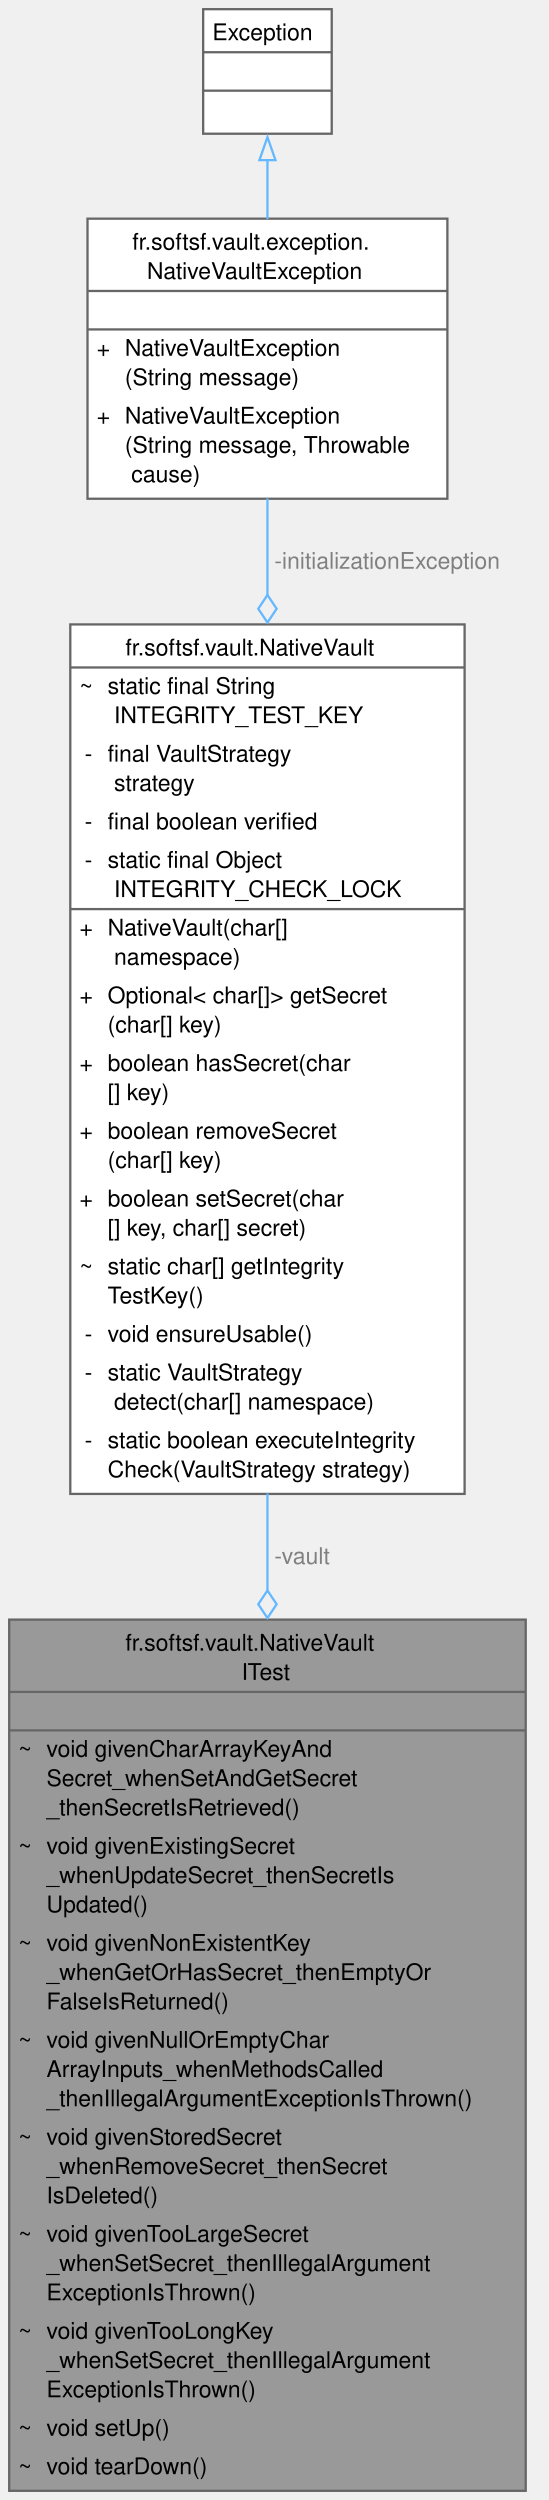
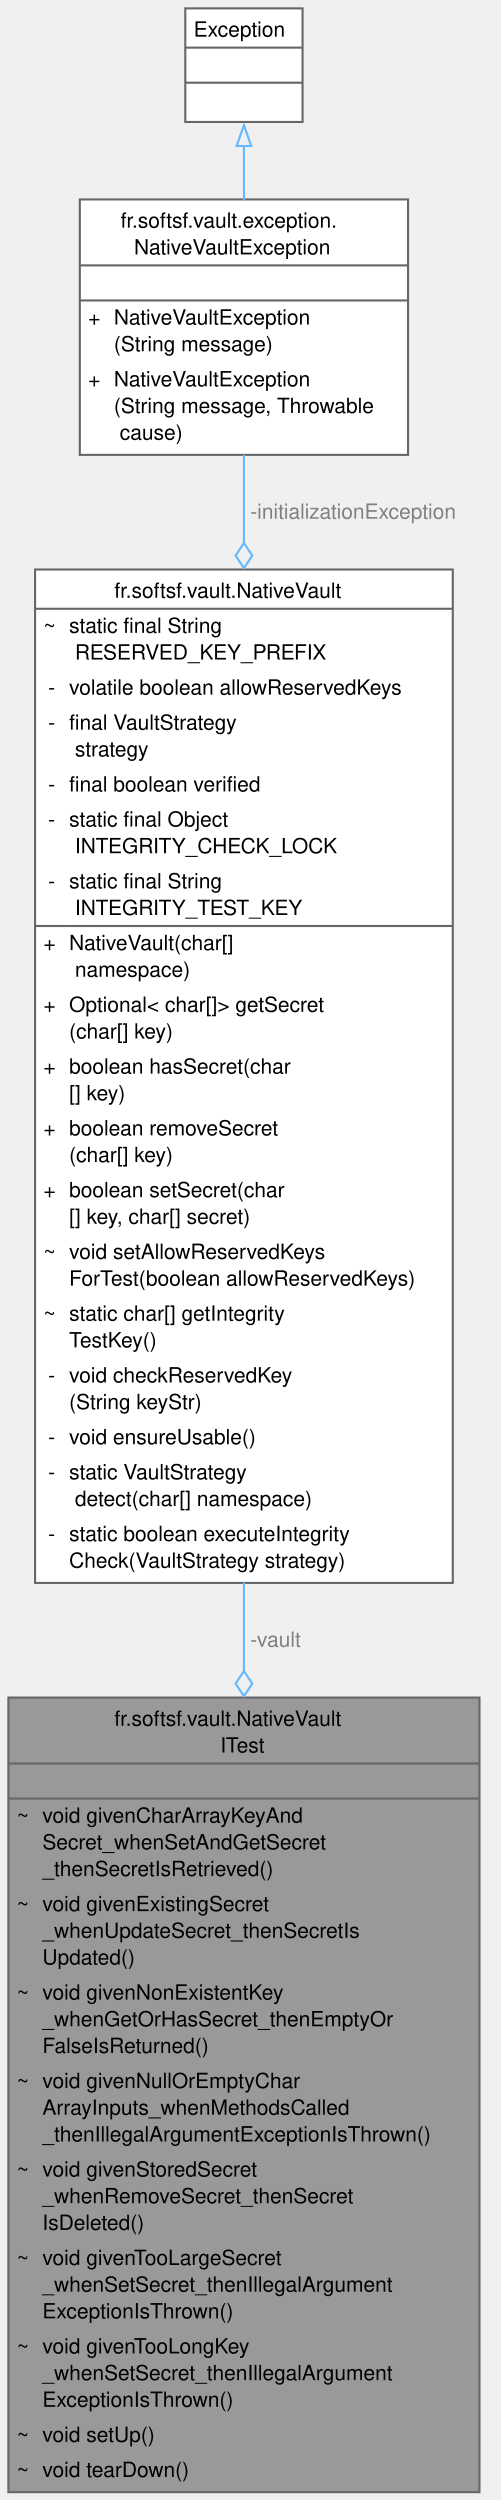
- <svg xmlns="http://www.w3.org/2000/svg" xmlns:xlink="http://www.w3.org/1999/xlink" width="239pt" height="1089pt" viewBox="0.00 0.00 239.00 1089.00">
-   <g id="graph0" class="graph" transform="scale(1 1) rotate(0) translate(4 1085)">
+ <svg xmlns="http://www.w3.org/2000/svg" xmlns:xlink="http://www.w3.org/1999/xlink" width="239pt" height="1194pt" viewBox="0.00 0.00 239.00 1194.00">
+   <g id="graph0" class="graph" transform="scale(1 1) rotate(0) translate(4 1190.25)">
    <g id="Node000001" class="node">
      <g id="a_Node000001">
        <a xlink:title="Integration tests for NativeVault lifecycle and CRUD operations using char[] buffers exclusively.">
          <polygon fill="#999999" stroke="none" points="225,-379.5 0,-379.5 0,0 225,0 225,-379.5" />
          <text xml:space="preserve" text-anchor="start" x="50.62" y="-366" font-family="Helvetica,sans-Serif" font-size="10.00">fr.softsf.vault.NativeVault</text>
          <text xml:space="preserve" text-anchor="start" x="101.25" y="-353.25" font-family="Helvetica,sans-Serif" font-size="10.00">ITest</text>
          <text xml:space="preserve" text-anchor="start" x="111" y="-336.5" font-family="Helvetica,sans-Serif" font-size="10.00"> </text>
          <text xml:space="preserve" text-anchor="start" x="4" y="-319.75" font-family="Helvetica,sans-Serif" font-size="10.00">~</text>
          <text xml:space="preserve" text-anchor="start" x="16.25" y="-319.75" font-family="Helvetica,sans-Serif" font-size="10.00">void givenCharArrayKeyAnd</text>
          <text xml:space="preserve" text-anchor="start" x="16.25" y="-307" font-family="Helvetica,sans-Serif" font-size="10.00">Secret_whenSetAndGetSecret</text>
          <text xml:space="preserve" text-anchor="start" x="16.25" y="-294.25" font-family="Helvetica,sans-Serif" font-size="10.00">_thenSecretIsRetrieved()</text>
          <text xml:space="preserve" text-anchor="start" x="4" y="-277.5" font-family="Helvetica,sans-Serif" font-size="10.00">~</text>
          <text xml:space="preserve" text-anchor="start" x="16.25" y="-277.5" font-family="Helvetica,sans-Serif" font-size="10.00">void givenExistingSecret</text>
          <text xml:space="preserve" text-anchor="start" x="16.25" y="-264.75" font-family="Helvetica,sans-Serif" font-size="10.00">_whenUpdateSecret_thenSecretIs</text>
          <text xml:space="preserve" text-anchor="start" x="16.25" y="-252" font-family="Helvetica,sans-Serif" font-size="10.00">Updated()</text>
          <text xml:space="preserve" text-anchor="start" x="4" y="-235.25" font-family="Helvetica,sans-Serif" font-size="10.00">~</text>
          <text xml:space="preserve" text-anchor="start" x="16.25" y="-235.25" font-family="Helvetica,sans-Serif" font-size="10.00">void givenNonExistentKey</text>
          <text xml:space="preserve" text-anchor="start" x="16.25" y="-222.5" font-family="Helvetica,sans-Serif" font-size="10.00">_whenGetOrHasSecret_thenEmptyOr</text>
          <text xml:space="preserve" text-anchor="start" x="16.25" y="-209.75" font-family="Helvetica,sans-Serif" font-size="10.00">FalseIsReturned()</text>
          <text xml:space="preserve" text-anchor="start" x="4" y="-193" font-family="Helvetica,sans-Serif" font-size="10.00">~</text>
          <text xml:space="preserve" text-anchor="start" x="16.25" y="-193" font-family="Helvetica,sans-Serif" font-size="10.00">void givenNullOrEmptyChar</text>
          <text xml:space="preserve" text-anchor="start" x="16.25" y="-180.25" font-family="Helvetica,sans-Serif" font-size="10.00">ArrayInputs_whenMethodsCalled</text>
          <text xml:space="preserve" text-anchor="start" x="16.25" y="-167.5" font-family="Helvetica,sans-Serif" font-size="10.00">_thenIllegalArgumentExceptionIsThrown()</text>
          <text xml:space="preserve" text-anchor="start" x="4" y="-150.75" font-family="Helvetica,sans-Serif" font-size="10.00">~</text>
          <text xml:space="preserve" text-anchor="start" x="16.25" y="-150.75" font-family="Helvetica,sans-Serif" font-size="10.00">void givenStoredSecret</text>
          <text xml:space="preserve" text-anchor="start" x="16.25" y="-138" font-family="Helvetica,sans-Serif" font-size="10.00">_whenRemoveSecret_thenSecret</text>
          <text xml:space="preserve" text-anchor="start" x="16.25" y="-125.25" font-family="Helvetica,sans-Serif" font-size="10.00">IsDeleted()</text>
          <text xml:space="preserve" text-anchor="start" x="4" y="-108.5" font-family="Helvetica,sans-Serif" font-size="10.00">~</text>
          <text xml:space="preserve" text-anchor="start" x="16.25" y="-108.5" font-family="Helvetica,sans-Serif" font-size="10.00">void givenTooLargeSecret</text>
          <text xml:space="preserve" text-anchor="start" x="16.25" y="-95.75" font-family="Helvetica,sans-Serif" font-size="10.00">_whenSetSecret_thenIllegalArgument</text>
          <text xml:space="preserve" text-anchor="start" x="16.25" y="-83" font-family="Helvetica,sans-Serif" font-size="10.00">ExceptionIsThrown()</text>
          <text xml:space="preserve" text-anchor="start" x="4" y="-66.25" font-family="Helvetica,sans-Serif" font-size="10.00">~</text>
          <text xml:space="preserve" text-anchor="start" x="16.25" y="-66.25" font-family="Helvetica,sans-Serif" font-size="10.00">void givenTooLongKey</text>
          <text xml:space="preserve" text-anchor="start" x="16.25" y="-53.5" font-family="Helvetica,sans-Serif" font-size="10.00">_whenSetSecret_thenIllegalArgument</text>
          <text xml:space="preserve" text-anchor="start" x="16.25" y="-40.75" font-family="Helvetica,sans-Serif" font-size="10.00">ExceptionIsThrown()</text>
          <text xml:space="preserve" text-anchor="start" x="4" y="-24" font-family="Helvetica,sans-Serif" font-size="10.00">~</text>
          <text xml:space="preserve" text-anchor="start" x="16.25" y="-24" font-family="Helvetica,sans-Serif" font-size="10.00">void setUp()</text>
          <text xml:space="preserve" text-anchor="start" x="4" y="-7.25" font-family="Helvetica,sans-Serif" font-size="10.00">~</text>
          <text xml:space="preserve" text-anchor="start" x="16.25" y="-7.25" font-family="Helvetica,sans-Serif" font-size="10.00">void tearDown()</text>
          <polygon fill="#666666" stroke="#666666" points="0,-348 0,-348 225,-348 225,-348 0,-348" />
          <polygon fill="#666666" stroke="#666666" points="0,-331.25 0,-331.25 225,-331.25 225,-331.25 0,-331.25" />
          <polygon fill="none" stroke="#666666" points="0,0 0,-379.5 225,-379.5 225,0 0,0" />
        </a>
      </g>
    </g>
    <g id="Node000002" class="node">
      <g id="a_Node000002">
        <a xlink:href="classfr_1_1softsf_1_1vault_1_1NativeVault.html" target="_top" xlink:title="Zero-JNI/JNA facade class managing native credential operations via the Project Panama Foreign Functi...">
-           <polygon fill="white" stroke="none" points="198.38,-813 26.62,-813 26.62,-434.25 198.38,-434.25 198.38,-813" />
-           <text xml:space="preserve" text-anchor="start" x="50.62" y="-799.5" font-family="Helvetica,sans-Serif" font-size="10.00">fr.softsf.vault.NativeVault</text>
-           <text xml:space="preserve" text-anchor="start" x="30.62" y="-782.75" font-family="Helvetica,sans-Serif" font-size="10.00">~</text>
-           <text xml:space="preserve" text-anchor="start" x="42.88" y="-782.75" font-family="Helvetica,sans-Serif" font-size="10.00">static final String</text>
-           <text xml:space="preserve" text-anchor="start" x="42.88" y="-770" font-family="Helvetica,sans-Serif" font-size="10.00"> INTEGRITY_TEST_KEY</text>
-           <text xml:space="preserve" text-anchor="start" x="32.88" y="-753.25" font-family="Helvetica,sans-Serif" font-size="10.00">-</text>
-           <text xml:space="preserve" text-anchor="start" x="42.88" y="-753.25" font-family="Helvetica,sans-Serif" font-size="10.00">final VaultStrategy</text>
-           <text xml:space="preserve" text-anchor="start" x="42.88" y="-740.5" font-family="Helvetica,sans-Serif" font-size="10.00"> strategy</text>
-           <text xml:space="preserve" text-anchor="start" x="32.88" y="-723.75" font-family="Helvetica,sans-Serif" font-size="10.00">-</text>
-           <text xml:space="preserve" text-anchor="start" x="42.88" y="-723.75" font-family="Helvetica,sans-Serif" font-size="10.00">final boolean verified</text>
-           <text xml:space="preserve" text-anchor="start" x="32.88" y="-707" font-family="Helvetica,sans-Serif" font-size="10.00">-</text>
-           <text xml:space="preserve" text-anchor="start" x="42.88" y="-707" font-family="Helvetica,sans-Serif" font-size="10.00">static final Object</text>
-           <text xml:space="preserve" text-anchor="start" x="42.88" y="-694.25" font-family="Helvetica,sans-Serif" font-size="10.00"> INTEGRITY_CHECK_LOCK</text>
-           <text xml:space="preserve" text-anchor="start" x="30.62" y="-677.5" font-family="Helvetica,sans-Serif" font-size="10.00">+</text>
-           <text xml:space="preserve" text-anchor="start" x="42.88" y="-677.5" font-family="Helvetica,sans-Serif" font-size="10.00">NativeVault(char[]</text>
-           <text xml:space="preserve" text-anchor="start" x="42.88" y="-664.75" font-family="Helvetica,sans-Serif" font-size="10.00"> namespace)</text>
-           <text xml:space="preserve" text-anchor="start" x="30.62" y="-648" font-family="Helvetica,sans-Serif" font-size="10.00">+</text>
-           <text xml:space="preserve" text-anchor="start" x="42.88" y="-648" font-family="Helvetica,sans-Serif" font-size="10.00">Optional&lt; char[]&gt; getSecret</text>
-           <text xml:space="preserve" text-anchor="start" x="42.88" y="-635.25" font-family="Helvetica,sans-Serif" font-size="10.00">(char[] key)</text>
-           <text xml:space="preserve" text-anchor="start" x="30.62" y="-618.5" font-family="Helvetica,sans-Serif" font-size="10.00">+</text>
-           <text xml:space="preserve" text-anchor="start" x="42.88" y="-618.5" font-family="Helvetica,sans-Serif" font-size="10.00">boolean hasSecret(char</text>
-           <text xml:space="preserve" text-anchor="start" x="42.88" y="-605.75" font-family="Helvetica,sans-Serif" font-size="10.00">[] key)</text>
-           <text xml:space="preserve" text-anchor="start" x="30.62" y="-589" font-family="Helvetica,sans-Serif" font-size="10.00">+</text>
-           <text xml:space="preserve" text-anchor="start" x="42.88" y="-589" font-family="Helvetica,sans-Serif" font-size="10.00">boolean removeSecret</text>
-           <text xml:space="preserve" text-anchor="start" x="42.88" y="-576.25" font-family="Helvetica,sans-Serif" font-size="10.00">(char[] key)</text>
-           <text xml:space="preserve" text-anchor="start" x="30.62" y="-559.5" font-family="Helvetica,sans-Serif" font-size="10.00">+</text>
-           <text xml:space="preserve" text-anchor="start" x="42.88" y="-559.5" font-family="Helvetica,sans-Serif" font-size="10.00">boolean setSecret(char</text>
-           <text xml:space="preserve" text-anchor="start" x="42.88" y="-546.75" font-family="Helvetica,sans-Serif" font-size="10.00">[] key, char[] secret)</text>
-           <text xml:space="preserve" text-anchor="start" x="30.62" y="-530" font-family="Helvetica,sans-Serif" font-size="10.00">~</text>
-           <text xml:space="preserve" text-anchor="start" x="42.88" y="-530" font-family="Helvetica,sans-Serif" font-size="10.00">static char[] getIntegrity</text>
-           <text xml:space="preserve" text-anchor="start" x="42.88" y="-517.25" font-family="Helvetica,sans-Serif" font-size="10.00">TestKey()</text>
-           <text xml:space="preserve" text-anchor="start" x="32.88" y="-500.5" font-family="Helvetica,sans-Serif" font-size="10.00">-</text>
-           <text xml:space="preserve" text-anchor="start" x="42.88" y="-500.5" font-family="Helvetica,sans-Serif" font-size="10.00">void ensureUsable()</text>
-           <text xml:space="preserve" text-anchor="start" x="32.88" y="-483.75" font-family="Helvetica,sans-Serif" font-size="10.00">-</text>
-           <text xml:space="preserve" text-anchor="start" x="42.88" y="-483.75" font-family="Helvetica,sans-Serif" font-size="10.00">static VaultStrategy</text>
-           <text xml:space="preserve" text-anchor="start" x="42.88" y="-471" font-family="Helvetica,sans-Serif" font-size="10.00"> detect(char[] namespace)</text>
-           <text xml:space="preserve" text-anchor="start" x="32.88" y="-454.25" font-family="Helvetica,sans-Serif" font-size="10.00">-</text>
-           <text xml:space="preserve" text-anchor="start" x="42.88" y="-454.25" font-family="Helvetica,sans-Serif" font-size="10.00">static boolean executeIntegrity</text>
-           <text xml:space="preserve" text-anchor="start" x="42.88" y="-441.5" font-family="Helvetica,sans-Serif" font-size="10.00">Check(VaultStrategy strategy)</text>
-           <polygon fill="#666666" stroke="#666666" points="26.62,-794.25 26.62,-794.25 198.38,-794.25 198.38,-794.25 26.62,-794.25" />
-           <polygon fill="#666666" stroke="#666666" points="26.62,-689 26.62,-689 40.88,-689 40.88,-689 26.62,-689" />
-           <polygon fill="#666666" stroke="#666666" points="40.88,-689 40.88,-689 198.38,-689 198.38,-689 40.88,-689" />
-           <polygon fill="none" stroke="#666666" points="26.62,-434.25 26.62,-813 198.38,-813 198.38,-434.25 26.62,-434.25" />
+           <polygon fill="white" stroke="none" points="212.25,-918.25 12.75,-918.25 12.75,-434.25 212.25,-434.25 212.25,-918.25" />
+           <text xml:space="preserve" text-anchor="start" x="50.62" y="-904.75" font-family="Helvetica,sans-Serif" font-size="10.00">fr.softsf.vault.NativeVault</text>
+           <text xml:space="preserve" text-anchor="start" x="16.75" y="-888" font-family="Helvetica,sans-Serif" font-size="10.00">~</text>
+           <text xml:space="preserve" text-anchor="start" x="29" y="-888" font-family="Helvetica,sans-Serif" font-size="10.00">static final String</text>
+           <text xml:space="preserve" text-anchor="start" x="29" y="-875.25" font-family="Helvetica,sans-Serif" font-size="10.00"> RESERVED_KEY_PREFIX</text>
+           <text xml:space="preserve" text-anchor="start" x="19" y="-858.5" font-family="Helvetica,sans-Serif" font-size="10.00">-</text>
+           <text xml:space="preserve" text-anchor="start" x="29" y="-858.5" font-family="Helvetica,sans-Serif" font-size="10.00">volatile boolean allowReservedKeys</text>
+           <text xml:space="preserve" text-anchor="start" x="19" y="-841.75" font-family="Helvetica,sans-Serif" font-size="10.00">-</text>
+           <text xml:space="preserve" text-anchor="start" x="29" y="-841.75" font-family="Helvetica,sans-Serif" font-size="10.00">final VaultStrategy</text>
+           <text xml:space="preserve" text-anchor="start" x="29" y="-829" font-family="Helvetica,sans-Serif" font-size="10.00"> strategy</text>
+           <text xml:space="preserve" text-anchor="start" x="19" y="-812.25" font-family="Helvetica,sans-Serif" font-size="10.00">-</text>
+           <text xml:space="preserve" text-anchor="start" x="29" y="-812.25" font-family="Helvetica,sans-Serif" font-size="10.00">final boolean verified</text>
+           <text xml:space="preserve" text-anchor="start" x="19" y="-795.5" font-family="Helvetica,sans-Serif" font-size="10.00">-</text>
+           <text xml:space="preserve" text-anchor="start" x="29" y="-795.5" font-family="Helvetica,sans-Serif" font-size="10.00">static final Object</text>
+           <text xml:space="preserve" text-anchor="start" x="29" y="-782.75" font-family="Helvetica,sans-Serif" font-size="10.00"> INTEGRITY_CHECK_LOCK</text>
+           <text xml:space="preserve" text-anchor="start" x="19" y="-766" font-family="Helvetica,sans-Serif" font-size="10.00">-</text>
+           <text xml:space="preserve" text-anchor="start" x="29" y="-766" font-family="Helvetica,sans-Serif" font-size="10.00">static final String</text>
+           <text xml:space="preserve" text-anchor="start" x="29" y="-753.25" font-family="Helvetica,sans-Serif" font-size="10.00"> INTEGRITY_TEST_KEY</text>
+           <text xml:space="preserve" text-anchor="start" x="16.75" y="-736.5" font-family="Helvetica,sans-Serif" font-size="10.00">+</text>
+           <text xml:space="preserve" text-anchor="start" x="29" y="-736.5" font-family="Helvetica,sans-Serif" font-size="10.00">NativeVault(char[]</text>
+           <text xml:space="preserve" text-anchor="start" x="29" y="-723.75" font-family="Helvetica,sans-Serif" font-size="10.00"> namespace)</text>
+           <text xml:space="preserve" text-anchor="start" x="16.75" y="-707" font-family="Helvetica,sans-Serif" font-size="10.00">+</text>
+           <text xml:space="preserve" text-anchor="start" x="29" y="-707" font-family="Helvetica,sans-Serif" font-size="10.00">Optional&lt; char[]&gt; getSecret</text>
+           <text xml:space="preserve" text-anchor="start" x="29" y="-694.25" font-family="Helvetica,sans-Serif" font-size="10.00">(char[] key)</text>
+           <text xml:space="preserve" text-anchor="start" x="16.75" y="-677.5" font-family="Helvetica,sans-Serif" font-size="10.00">+</text>
+           <text xml:space="preserve" text-anchor="start" x="29" y="-677.5" font-family="Helvetica,sans-Serif" font-size="10.00">boolean hasSecret(char</text>
+           <text xml:space="preserve" text-anchor="start" x="29" y="-664.75" font-family="Helvetica,sans-Serif" font-size="10.00">[] key)</text>
+           <text xml:space="preserve" text-anchor="start" x="16.75" y="-648" font-family="Helvetica,sans-Serif" font-size="10.00">+</text>
+           <text xml:space="preserve" text-anchor="start" x="29" y="-648" font-family="Helvetica,sans-Serif" font-size="10.00">boolean removeSecret</text>
+           <text xml:space="preserve" text-anchor="start" x="29" y="-635.25" font-family="Helvetica,sans-Serif" font-size="10.00">(char[] key)</text>
+           <text xml:space="preserve" text-anchor="start" x="16.75" y="-618.5" font-family="Helvetica,sans-Serif" font-size="10.00">+</text>
+           <text xml:space="preserve" text-anchor="start" x="29" y="-618.5" font-family="Helvetica,sans-Serif" font-size="10.00">boolean setSecret(char</text>
+           <text xml:space="preserve" text-anchor="start" x="29" y="-605.75" font-family="Helvetica,sans-Serif" font-size="10.00">[] key, char[] secret)</text>
+           <text xml:space="preserve" text-anchor="start" x="16.75" y="-589" font-family="Helvetica,sans-Serif" font-size="10.00">~</text>
+           <text xml:space="preserve" text-anchor="start" x="29" y="-589" font-family="Helvetica,sans-Serif" font-size="10.00">void setAllowReservedKeys</text>
+           <text xml:space="preserve" text-anchor="start" x="29" y="-576.25" font-family="Helvetica,sans-Serif" font-size="10.00">ForTest(boolean allowReservedKeys)</text>
+           <text xml:space="preserve" text-anchor="start" x="16.75" y="-559.5" font-family="Helvetica,sans-Serif" font-size="10.00">~</text>
+           <text xml:space="preserve" text-anchor="start" x="29" y="-559.5" font-family="Helvetica,sans-Serif" font-size="10.00">static char[] getIntegrity</text>
+           <text xml:space="preserve" text-anchor="start" x="29" y="-546.75" font-family="Helvetica,sans-Serif" font-size="10.00">TestKey()</text>
+           <text xml:space="preserve" text-anchor="start" x="19" y="-530" font-family="Helvetica,sans-Serif" font-size="10.00">-</text>
+           <text xml:space="preserve" text-anchor="start" x="29" y="-530" font-family="Helvetica,sans-Serif" font-size="10.00">void checkReservedKey</text>
+           <text xml:space="preserve" text-anchor="start" x="29" y="-517.25" font-family="Helvetica,sans-Serif" font-size="10.00">(String keyStr)</text>
+           <text xml:space="preserve" text-anchor="start" x="19" y="-500.5" font-family="Helvetica,sans-Serif" font-size="10.00">-</text>
+           <text xml:space="preserve" text-anchor="start" x="29" y="-500.5" font-family="Helvetica,sans-Serif" font-size="10.00">void ensureUsable()</text>
+           <text xml:space="preserve" text-anchor="start" x="19" y="-483.75" font-family="Helvetica,sans-Serif" font-size="10.00">-</text>
+           <text xml:space="preserve" text-anchor="start" x="29" y="-483.75" font-family="Helvetica,sans-Serif" font-size="10.00">static VaultStrategy</text>
+           <text xml:space="preserve" text-anchor="start" x="29" y="-471" font-family="Helvetica,sans-Serif" font-size="10.00"> detect(char[] namespace)</text>
+           <text xml:space="preserve" text-anchor="start" x="19" y="-454.25" font-family="Helvetica,sans-Serif" font-size="10.00">-</text>
+           <text xml:space="preserve" text-anchor="start" x="29" y="-454.25" font-family="Helvetica,sans-Serif" font-size="10.00">static boolean executeIntegrity</text>
+           <text xml:space="preserve" text-anchor="start" x="29" y="-441.5" font-family="Helvetica,sans-Serif" font-size="10.00">Check(VaultStrategy strategy)</text>
+           <polygon fill="#666666" stroke="#666666" points="12.75,-899.5 12.75,-899.5 212.25,-899.5 212.25,-899.5 12.75,-899.5" />
+           <polygon fill="#666666" stroke="#666666" points="12.75,-748 12.75,-748 27,-748 27,-748 12.75,-748" />
+           <polygon fill="#666666" stroke="#666666" points="27,-748 27,-748 212.25,-748 212.25,-748 27,-748" />
+           <polygon fill="none" stroke="#666666" points="12.75,-434.25 12.75,-918.25 212.25,-918.25 212.25,-434.25 12.75,-434.25" />
        </a>
      </g>
    </g>
    <g id="edge1_Node000001_Node000002" class="edge">
      <g id="a_edge1_Node000001_Node000002">
        <a xlink:title=" ">
-           <path fill="none" stroke="#63b8ff" d="M112.5,-434.45C112.5,-420.45 112.5,-406.28 112.5,-392.19" />
-           <polygon fill="none" stroke="#63b8ff" points="112.5,-392.19 108.5,-386.19 112.5,-380.19 116.5,-386.19 112.5,-392.19" />
+           <path fill="none" stroke="#63b8ff" d="M112.5,-434.42C112.5,-420.24 112.5,-406.05 112.5,-392.05" />
+           <polygon fill="none" stroke="#63b8ff" points="112.5,-392.15 108.5,-386.15 112.5,-380.15 116.5,-386.15 112.5,-392.15" />
        </a>
      </g>
      <text xml:space="preserve" text-anchor="start" x="115.5" y="-403.75" font-family="Helvetica,sans-Serif" font-size="10.00" fill="grey">-vault</text>
    </g>
    <g id="Node000003" class="node">
      <g id="a_Node000003">
        <a xlink:href="classfr_1_1softsf_1_1vault_1_1exception_1_1NativeVaultException.html" target="_top" xlink:title="Exception thrown when a native vault operation fails.">
-           <polygon fill="white" stroke="none" points="190.88,-989.75 34.12,-989.75 34.12,-867.75 190.88,-867.75 190.88,-989.75" />
-           <text xml:space="preserve" text-anchor="start" x="53.62" y="-976.25" font-family="Helvetica,sans-Serif" font-size="10.00">fr.softsf.vault.exception.</text>
-           <text xml:space="preserve" text-anchor="start" x="60" y="-963.5" font-family="Helvetica,sans-Serif" font-size="10.00">NativeVaultException</text>
-           <text xml:space="preserve" text-anchor="start" x="111" y="-946.75" font-family="Helvetica,sans-Serif" font-size="10.00"> </text>
-           <text xml:space="preserve" text-anchor="start" x="38.12" y="-930" font-family="Helvetica,sans-Serif" font-size="10.00">+</text>
-           <text xml:space="preserve" text-anchor="start" x="50.38" y="-930" font-family="Helvetica,sans-Serif" font-size="10.00">NativeVaultException</text>
-           <text xml:space="preserve" text-anchor="start" x="50.38" y="-917.25" font-family="Helvetica,sans-Serif" font-size="10.00">(String message)</text>
-           <text xml:space="preserve" text-anchor="start" x="38.12" y="-900.5" font-family="Helvetica,sans-Serif" font-size="10.00">+</text>
-           <text xml:space="preserve" text-anchor="start" x="50.38" y="-900.5" font-family="Helvetica,sans-Serif" font-size="10.00">NativeVaultException</text>
-           <text xml:space="preserve" text-anchor="start" x="50.38" y="-887.75" font-family="Helvetica,sans-Serif" font-size="10.00">(String message, Throwable</text>
-           <text xml:space="preserve" text-anchor="start" x="50.38" y="-875" font-family="Helvetica,sans-Serif" font-size="10.00"> cause)</text>
-           <polygon fill="#666666" stroke="#666666" points="34.12,-958.25 34.12,-958.25 190.88,-958.25 190.88,-958.25 34.12,-958.25" />
-           <polygon fill="#666666" stroke="#666666" points="34.12,-941.5 34.12,-941.5 190.88,-941.5 190.88,-941.5 34.12,-941.5" />
-           <polygon fill="none" stroke="#666666" points="34.12,-867.75 34.12,-989.75 190.88,-989.75 190.88,-867.75 34.12,-867.75" />
+           <polygon fill="white" stroke="none" points="190.88,-1095 34.12,-1095 34.12,-973 190.88,-973 190.88,-1095" />
+           <text xml:space="preserve" text-anchor="start" x="53.62" y="-1081.5" font-family="Helvetica,sans-Serif" font-size="10.00">fr.softsf.vault.exception.</text>
+           <text xml:space="preserve" text-anchor="start" x="60" y="-1068.75" font-family="Helvetica,sans-Serif" font-size="10.00">NativeVaultException</text>
+           <text xml:space="preserve" text-anchor="start" x="111" y="-1052" font-family="Helvetica,sans-Serif" font-size="10.00"> </text>
+           <text xml:space="preserve" text-anchor="start" x="38.12" y="-1035.25" font-family="Helvetica,sans-Serif" font-size="10.00">+</text>
+           <text xml:space="preserve" text-anchor="start" x="50.38" y="-1035.25" font-family="Helvetica,sans-Serif" font-size="10.00">NativeVaultException</text>
+           <text xml:space="preserve" text-anchor="start" x="50.38" y="-1022.5" font-family="Helvetica,sans-Serif" font-size="10.00">(String message)</text>
+           <text xml:space="preserve" text-anchor="start" x="38.12" y="-1005.75" font-family="Helvetica,sans-Serif" font-size="10.00">+</text>
+           <text xml:space="preserve" text-anchor="start" x="50.38" y="-1005.75" font-family="Helvetica,sans-Serif" font-size="10.00">NativeVaultException</text>
+           <text xml:space="preserve" text-anchor="start" x="50.38" y="-993" font-family="Helvetica,sans-Serif" font-size="10.00">(String message, Throwable</text>
+           <text xml:space="preserve" text-anchor="start" x="50.38" y="-980.25" font-family="Helvetica,sans-Serif" font-size="10.00"> cause)</text>
+           <polygon fill="#666666" stroke="#666666" points="34.12,-1063.5 34.12,-1063.5 190.88,-1063.5 190.88,-1063.5 34.12,-1063.5" />
+           <polygon fill="#666666" stroke="#666666" points="34.12,-1046.75 34.12,-1046.75 190.88,-1046.75 190.88,-1046.75 34.12,-1046.75" />
+           <polygon fill="none" stroke="#666666" points="34.12,-973 34.12,-1095 190.88,-1095 190.88,-973 34.12,-973" />
        </a>
      </g>
    </g>
    <g id="edge2_Node000002_Node000003" class="edge">
      <g id="a_edge2_Node000002_Node000003">
        <a xlink:title=" ">
-           <path fill="none" stroke="#63b8ff" d="M112.5,-867.86C112.5,-854.99 112.5,-840.7 112.5,-825.69" />
-           <polygon fill="none" stroke="#63b8ff" points="112.5,-825.82 108.5,-819.82 112.5,-813.82 116.5,-819.82 112.5,-825.82" />
+           <path fill="none" stroke="#63b8ff" d="M112.5,-973.05C112.5,-960.29 112.5,-946.05 112.5,-930.92" />
+           <polygon fill="none" stroke="#63b8ff" points="112.5,-930.9 108.5,-924.9 112.5,-918.9 116.5,-924.9 112.5,-930.9" />
        </a>
      </g>
-       <text xml:space="preserve" text-anchor="start" x="115.5" y="-837.25" font-family="Helvetica,sans-Serif" font-size="10.00" fill="grey">-initializationException</text>
+       <text xml:space="preserve" text-anchor="start" x="115.5" y="-942.5" font-family="Helvetica,sans-Serif" font-size="10.00" fill="grey">-initializationException</text>
    </g>
    <g id="Node000004" class="node">
      <g id="a_Node000004">
        <a xlink:title=" ">
-           <polygon fill="white" stroke="none" points="140.5,-1081 84.5,-1081 84.5,-1026.75 140.5,-1026.75 140.5,-1081" />
-           <text xml:space="preserve" text-anchor="start" x="88.5" y="-1067.5" font-family="Helvetica,sans-Serif" font-size="10.00">Exception</text>
-           <text xml:space="preserve" text-anchor="start" x="111" y="-1050.75" font-family="Helvetica,sans-Serif" font-size="10.00"> </text>
-           <text xml:space="preserve" text-anchor="start" x="111" y="-1034" font-family="Helvetica,sans-Serif" font-size="10.00"> </text>
-           <polygon fill="#666666" stroke="#666666" points="84.5,-1062.25 84.5,-1062.25 140.5,-1062.25 140.5,-1062.25 84.5,-1062.25" />
-           <polygon fill="#666666" stroke="#666666" points="84.5,-1045.5 84.5,-1045.5 140.5,-1045.5 140.5,-1045.5 84.5,-1045.5" />
-           <polygon fill="none" stroke="#666666" points="84.5,-1026.75 84.5,-1081 140.5,-1081 140.5,-1026.75 84.5,-1026.75" />
+           <polygon fill="white" stroke="none" points="140.5,-1186.25 84.5,-1186.25 84.5,-1132 140.5,-1132 140.5,-1186.25" />
+           <text xml:space="preserve" text-anchor="start" x="88.5" y="-1172.75" font-family="Helvetica,sans-Serif" font-size="10.00">Exception</text>
+           <text xml:space="preserve" text-anchor="start" x="111" y="-1156" font-family="Helvetica,sans-Serif" font-size="10.00"> </text>
+           <text xml:space="preserve" text-anchor="start" x="111" y="-1139.25" font-family="Helvetica,sans-Serif" font-size="10.00"> </text>
+           <polygon fill="#666666" stroke="#666666" points="84.5,-1167.5 84.5,-1167.5 140.5,-1167.5 140.5,-1167.5 84.5,-1167.5" />
+           <polygon fill="#666666" stroke="#666666" points="84.5,-1150.75 84.5,-1150.75 140.5,-1150.75 140.5,-1150.75 84.5,-1150.75" />
+           <polygon fill="none" stroke="#666666" points="84.5,-1132 84.5,-1186.25 140.5,-1186.25 140.5,-1132 84.5,-1132" />
        </a>
      </g>
    </g>
    <g id="edge3_Node000003_Node000004" class="edge">
      <g id="a_edge3_Node000003_Node000004">
        <a xlink:title=" ">
-           <path fill="none" stroke="#63b8ff" d="M112.5,-1015.34C112.5,-1007.17 112.5,-998.32 112.5,-989.51" />
-           <polygon fill="none" stroke="#63b8ff" points="109,-1015.25 112.5,-1025.25 116,-1015.25 109,-1015.25" />
+           <path fill="none" stroke="#63b8ff" d="M112.5,-1120.59C112.5,-1112.42 112.5,-1103.57 112.5,-1094.76" />
+           <polygon fill="none" stroke="#63b8ff" points="109,-1120.5 112.5,-1130.5 116,-1120.5 109,-1120.5" />
        </a>
      </g>
    </g>
  </g>
</svg>
